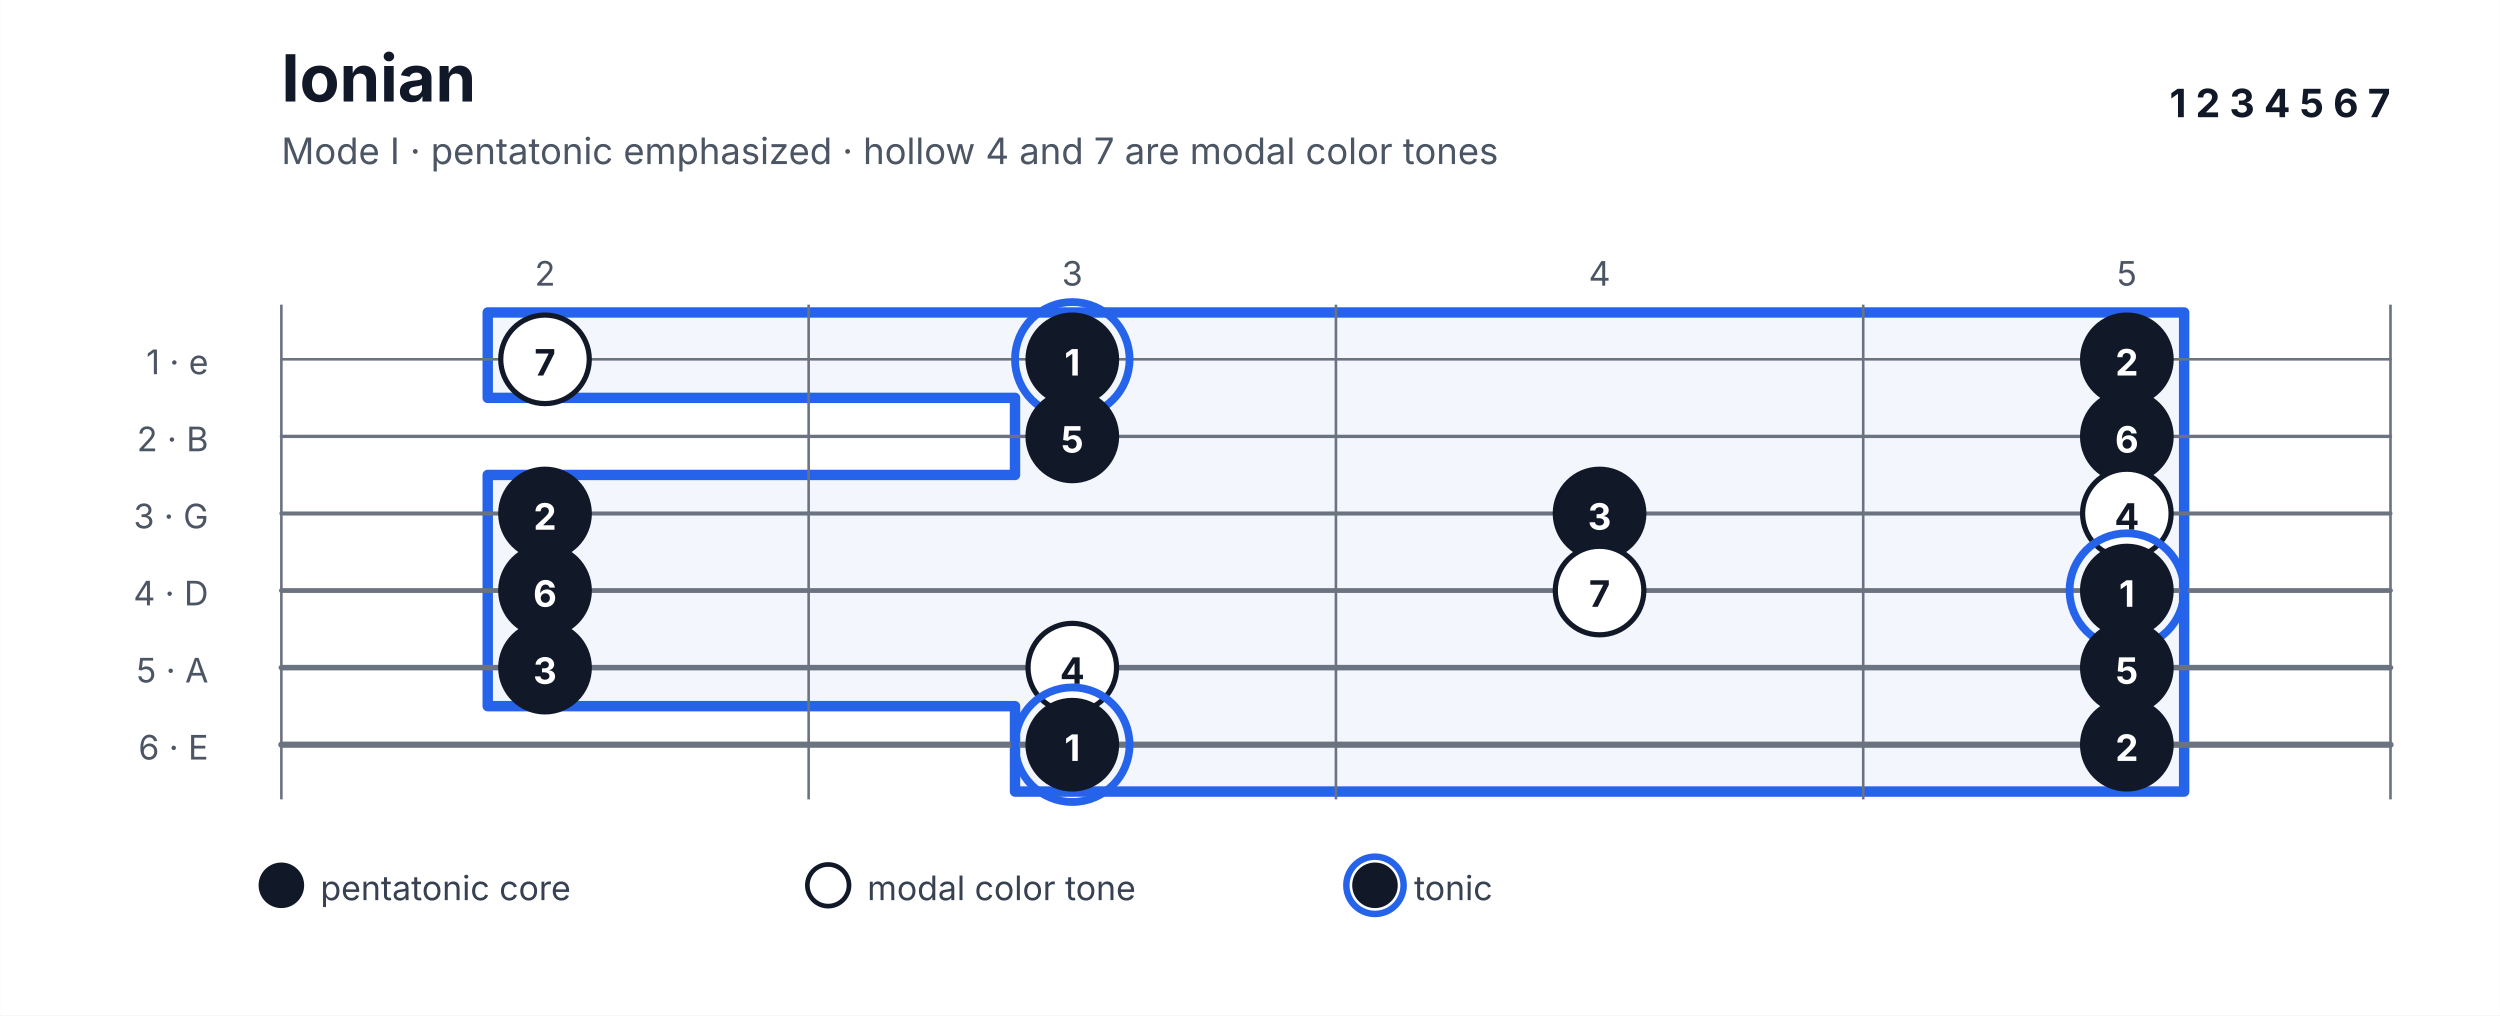
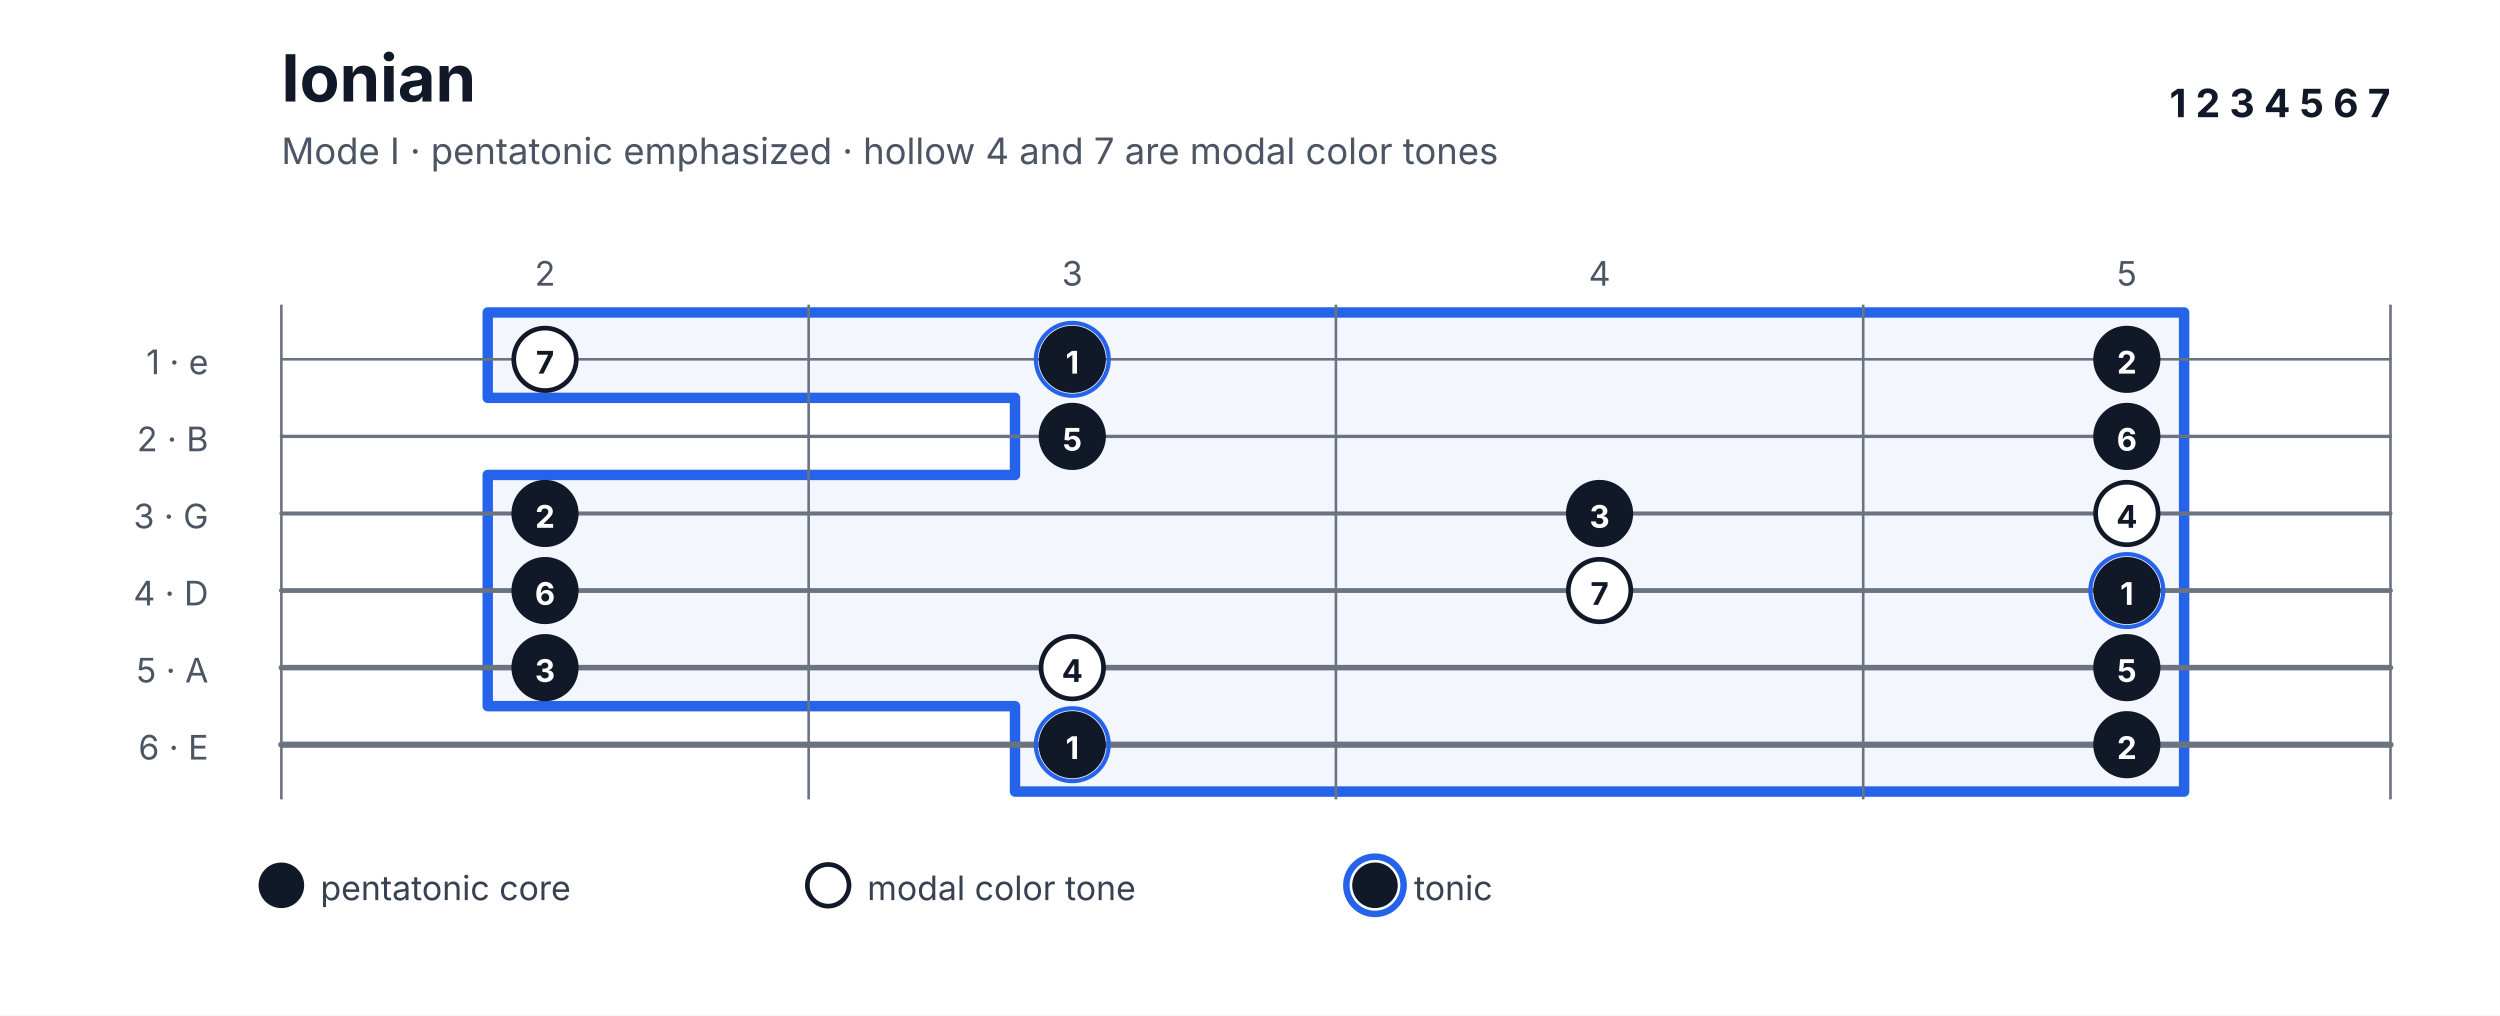
<svg xmlns="http://www.w3.org/2000/svg" width="10in" height="4.062in" viewBox="0 0 960 390" role="img" aria-labelledby="g-ionian-combined-title g-ionian-combined-desc" data-mode-id="g-ionian" data-view="combined" data-overlay="none">
  <style>
        svg{background:#fff;color:#111827;font-family:Inter,Segoe UI,Arial,sans-serif;text-rendering:geometricPrecision}
        text{fill:#111827}
        .diagram-title{font-size:25px;font-weight:700}.subtitle{font-size:14px;fill:#4b5563}.formula{font-size:15px;font-weight:650;text-anchor:end}
        .fret,.string{stroke:#6b7280;vector-effect:non-scaling-stroke}.fret{stroke-width:1px}.string{stroke-linecap:round}
        .fret-label,.string-label{font-size:13px;fill:#4b5563;text-anchor:middle;dominant-baseline:middle}
        .string-label{text-anchor:end}.position-outline{fill-opacity:.055;stroke-width:4;stroke-linejoin:round;vector-effect:non-scaling-stroke}
-         .marker-disc{stroke:#111827;stroke-width:2;vector-effect:non-scaling-stroke}.core .marker-disc,.equal .marker-disc{fill:#111827}.optional .marker-disc{fill:#fff}
-         .marker-label{font-size:14px;font-weight:700;text-anchor:middle;dominant-baseline:middle;pointer-events:none}.core .marker-label,.equal .marker-label{fill:#fff}.optional .marker-label{fill:#111827}
-         .overlay-highlight .marker-disc{stroke:#b45309;stroke-width:5}
-         .tonic-ring{fill:none;stroke-width:3;vector-effect:non-scaling-stroke}
+         .marker-disc{stroke:#111827;stroke-width:1.8;vector-effect:non-scaling-stroke}.core .marker-disc,.equal .marker-disc{fill:#111827}.optional .marker-disc{fill:#fff}
+         .marker-label{font-size:12px;font-weight:700;text-anchor:middle;dominant-baseline:middle;pointer-events:none}.core .marker-label,.equal .marker-label{fill:#fff}.optional .marker-label{fill:#111827}
+         .overlay-highlight .marker-disc{stroke:#b45309;stroke-width:4}
+         .tonic-ring{fill:none;stroke-width:1.6;vector-effect:non-scaling-stroke}
        .legend-core,.legend-equal{fill:#111827;stroke:#111827;stroke-width:1.5}.legend-optional{fill:#fff;stroke:#111827;stroke-width:1.8}.legend-tonic{fill:none;stroke-width:2.5}.legend-overlay{fill:#111827;stroke:#b45309;stroke-width:4}
        .legend-text{font-size:13px;fill:#374151;dominant-baseline:middle}.overlay-caption{font-size:13px;font-weight:650;fill:#92400e}
      </style>
  <rect width="960" height="390" fill="#fff" />
  <text class="diagram-title" x="108" y="39">Ionian</text>
  <text class="subtitle" x="108" y="63">Mode I · pentatonic emphasized · hollow 4 and 7 are modal color tones</text>
  <text class="formula" x="918" y="45">1  2  3  4  5  6  7</text>
  <path class="position-outline" style="fill:#2563eb;stroke:#2563eb" d="M 187.25 120 L 838.75 120 L 838.75 152.8 L 838.75 152.8 L 838.75 182.4 L 838.75 182.4 L 838.75 212 L 838.75 212 L 838.75 241.6 L 838.75 241.6 L 838.75 271.2 L 838.75 271.2 L 838.75 304 L 389.75 304 L 389.75 271.2 L 187.25 271.2 L 187.25 241.6 L 187.25 241.6 L 187.25 212 L 187.25 212 L 187.25 182.4 L 389.75 182.4 L 389.75 152.8 L 187.25 152.8 Z" />
  <line class="fret" x1="108" y1="117" x2="108" y2="307" />
  <line class="fret" x1="310.5" y1="117" x2="310.5" y2="307" />
  <line class="fret" x1="513" y1="117" x2="513" y2="307" />
  <line class="fret" x1="715.5" y1="117" x2="715.5" y2="307" />
  <line class="fret" x1="918" y1="117" x2="918" y2="307" />
  <line class="string" style="stroke-width:1.00px" x1="108" y1="138" x2="918" y2="138" />
  <text class="string-label" x="80" y="139">1 · e</text>
  <line class="string" style="stroke-width:1.28px" x1="108" y1="167.6" x2="918" y2="167.6" />
  <text class="string-label" x="80" y="168.6">2 · B</text>
  <line class="string" style="stroke-width:1.56px" x1="108" y1="197.2" x2="918" y2="197.2" />
  <text class="string-label" x="80" y="198.2">3 · G</text>
  <line class="string" style="stroke-width:1.84px" x1="108" y1="226.8" x2="918" y2="226.8" />
  <text class="string-label" x="80" y="227.8">4 · D</text>
  <line class="string" style="stroke-width:2.12px" x1="108" y1="256.4" x2="918" y2="256.4" />
  <text class="string-label" x="80" y="257.4">5 · A</text>
  <line class="string" style="stroke-width:2.40px" x1="108" y1="286" x2="918" y2="286" />
  <text class="string-label" x="80" y="287">6 · E</text>
  <text class="fret-label" x="209.25" y="105">2</text>
  <text class="fret-label" x="411.75" y="105">3</text>
  <text class="fret-label" x="614.25" y="105">4</text>
  <text class="fret-label" x="816.75" y="105">5</text>
  <g class="marker optional" transform="translate(209.25 138)">
-     <circle class="marker-disc" r="17" />
+     <circle class="marker-disc" r="12" />
    <text class="marker-label" x="0" y="1">7</text>
  </g>
  <g class="marker core tonic" transform="translate(411.75 138)">
-     <circle class="tonic-ring" style="stroke:#2563eb" r="22" />
-     <circle class="marker-disc" r="17" />
+     <circle class="tonic-ring" style="stroke:#2563eb" r="14" />
+     <circle class="marker-disc" r="12" />
    <text class="marker-label" x="0" y="1">1</text>
  </g>
  <g class="marker core" transform="translate(816.75 138)">
-     <circle class="marker-disc" r="17" />
+     <circle class="marker-disc" r="12" />
    <text class="marker-label" x="0" y="1">2</text>
  </g>
  <g class="marker core" transform="translate(411.75 167.6)">
-     <circle class="marker-disc" r="17" />
+     <circle class="marker-disc" r="12" />
    <text class="marker-label" x="0" y="1">5</text>
  </g>
  <g class="marker core" transform="translate(816.75 167.6)">
-     <circle class="marker-disc" r="17" />
+     <circle class="marker-disc" r="12" />
    <text class="marker-label" x="0" y="1">6</text>
  </g>
  <g class="marker core" transform="translate(209.25 197.2)">
-     <circle class="marker-disc" r="17" />
+     <circle class="marker-disc" r="12" />
    <text class="marker-label" x="0" y="1">2</text>
  </g>
  <g class="marker core" transform="translate(614.25 197.2)">
-     <circle class="marker-disc" r="17" />
+     <circle class="marker-disc" r="12" />
    <text class="marker-label" x="0" y="1">3</text>
  </g>
  <g class="marker optional" transform="translate(816.75 197.2)">
-     <circle class="marker-disc" r="17" />
+     <circle class="marker-disc" r="12" />
    <text class="marker-label" x="0" y="1">4</text>
  </g>
  <g class="marker core" transform="translate(209.25 226.8)">
-     <circle class="marker-disc" r="17" />
+     <circle class="marker-disc" r="12" />
    <text class="marker-label" x="0" y="1">6</text>
  </g>
  <g class="marker optional" transform="translate(614.25 226.8)">
-     <circle class="marker-disc" r="17" />
+     <circle class="marker-disc" r="12" />
    <text class="marker-label" x="0" y="1">7</text>
  </g>
  <g class="marker core tonic" transform="translate(816.75 226.8)">
-     <circle class="tonic-ring" style="stroke:#2563eb" r="22" />
-     <circle class="marker-disc" r="17" />
+     <circle class="tonic-ring" style="stroke:#2563eb" r="14" />
+     <circle class="marker-disc" r="12" />
    <text class="marker-label" x="0" y="1">1</text>
  </g>
  <g class="marker core" transform="translate(209.25 256.4)">
-     <circle class="marker-disc" r="17" />
+     <circle class="marker-disc" r="12" />
    <text class="marker-label" x="0" y="1">3</text>
  </g>
  <g class="marker optional" transform="translate(411.75 256.4)">
-     <circle class="marker-disc" r="17" />
+     <circle class="marker-disc" r="12" />
    <text class="marker-label" x="0" y="1">4</text>
  </g>
  <g class="marker core" transform="translate(816.75 256.4)">
-     <circle class="marker-disc" r="17" />
+     <circle class="marker-disc" r="12" />
    <text class="marker-label" x="0" y="1">5</text>
  </g>
  <g class="marker core tonic" transform="translate(411.75 286)">
-     <circle class="tonic-ring" style="stroke:#2563eb" r="22" />
-     <circle class="marker-disc" r="17" />
+     <circle class="tonic-ring" style="stroke:#2563eb" r="14" />
+     <circle class="marker-disc" r="12" />
    <text class="marker-label" x="0" y="1">1</text>
  </g>
  <g class="marker core" transform="translate(816.75 286)">
-     <circle class="marker-disc" r="17" />
+     <circle class="marker-disc" r="12" />
    <text class="marker-label" x="0" y="1">2</text>
  </g>
  <g transform="translate(108 340)">
    <g transform="translate(0 0)">
      <circle class="legend-core" cx="0" cy="0" r="8" />
      <text class="legend-text" x="15" y="1">pentatonic core</text>
    </g>
    <g transform="translate(210 0)">
      <circle class="legend-optional" cx="0" cy="0" r="8" />
      <text class="legend-text" x="15" y="1">modal color tone</text>
    </g>
    <g transform="translate(420 0)">
      <circle class="legend-tonic" style="stroke:#2563eb" cx="0" cy="0" r="11" />
      <circle class="legend-core" cx="0" cy="0" r="8" />
      <text class="legend-text" x="15" y="1">tonic</text>
    </g>
  </g>
</svg>
